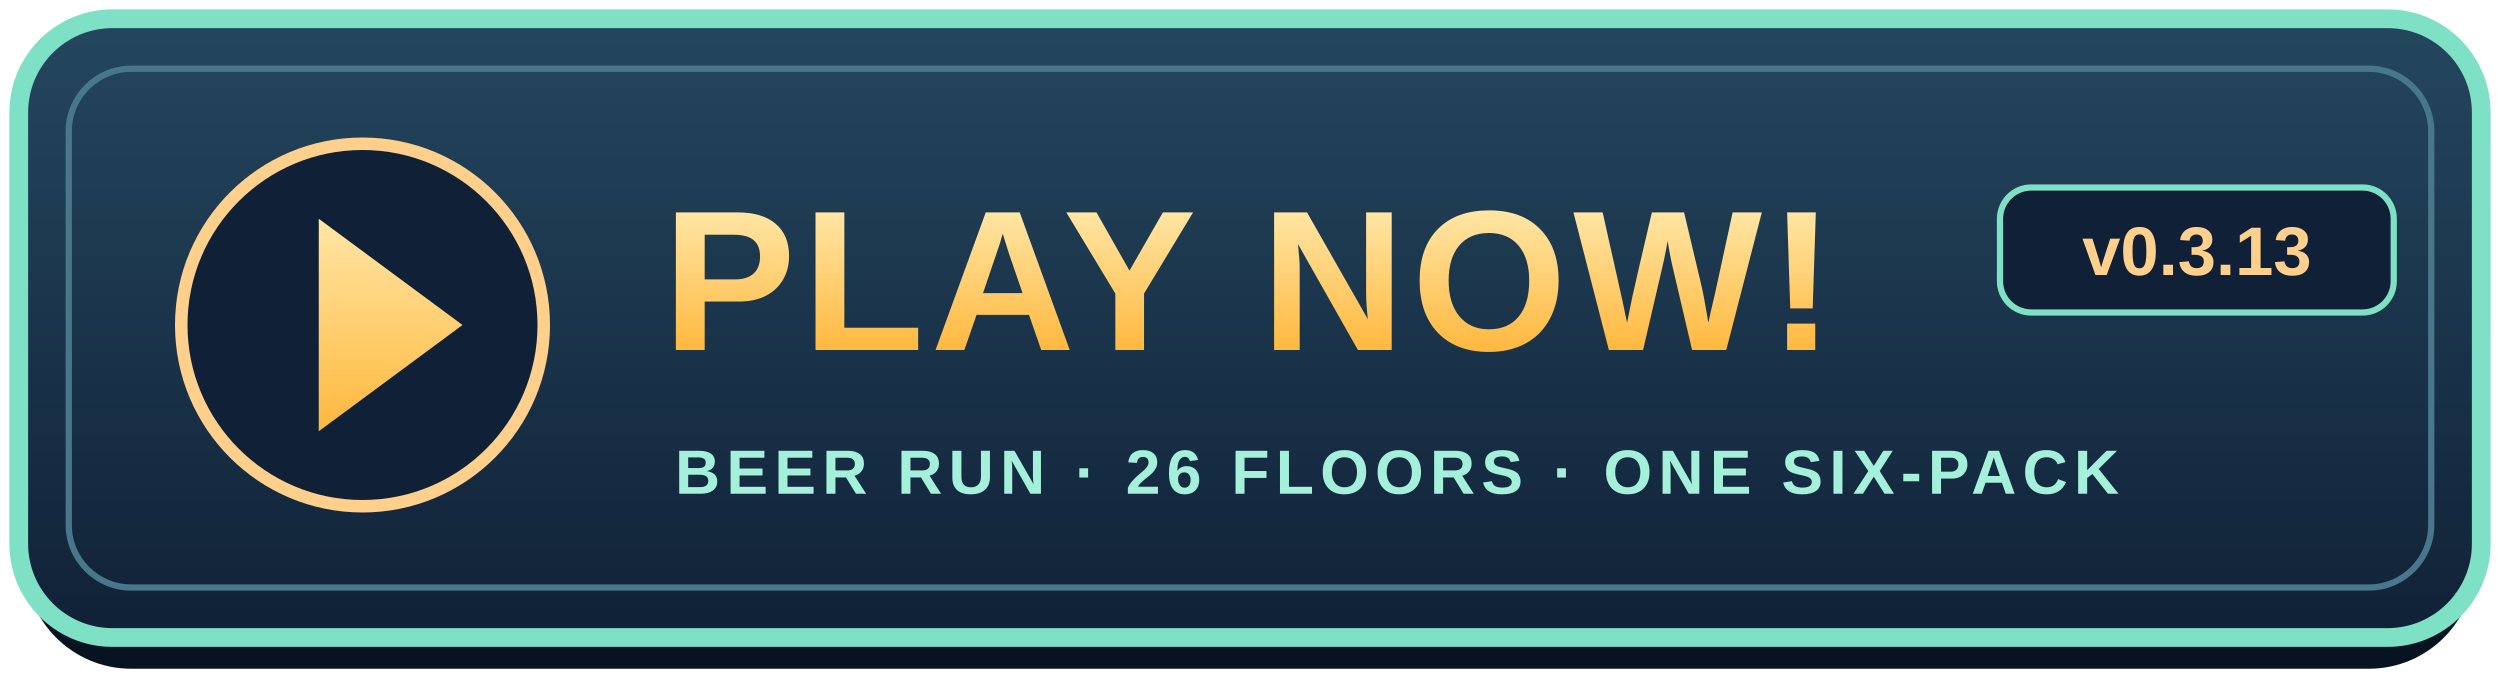
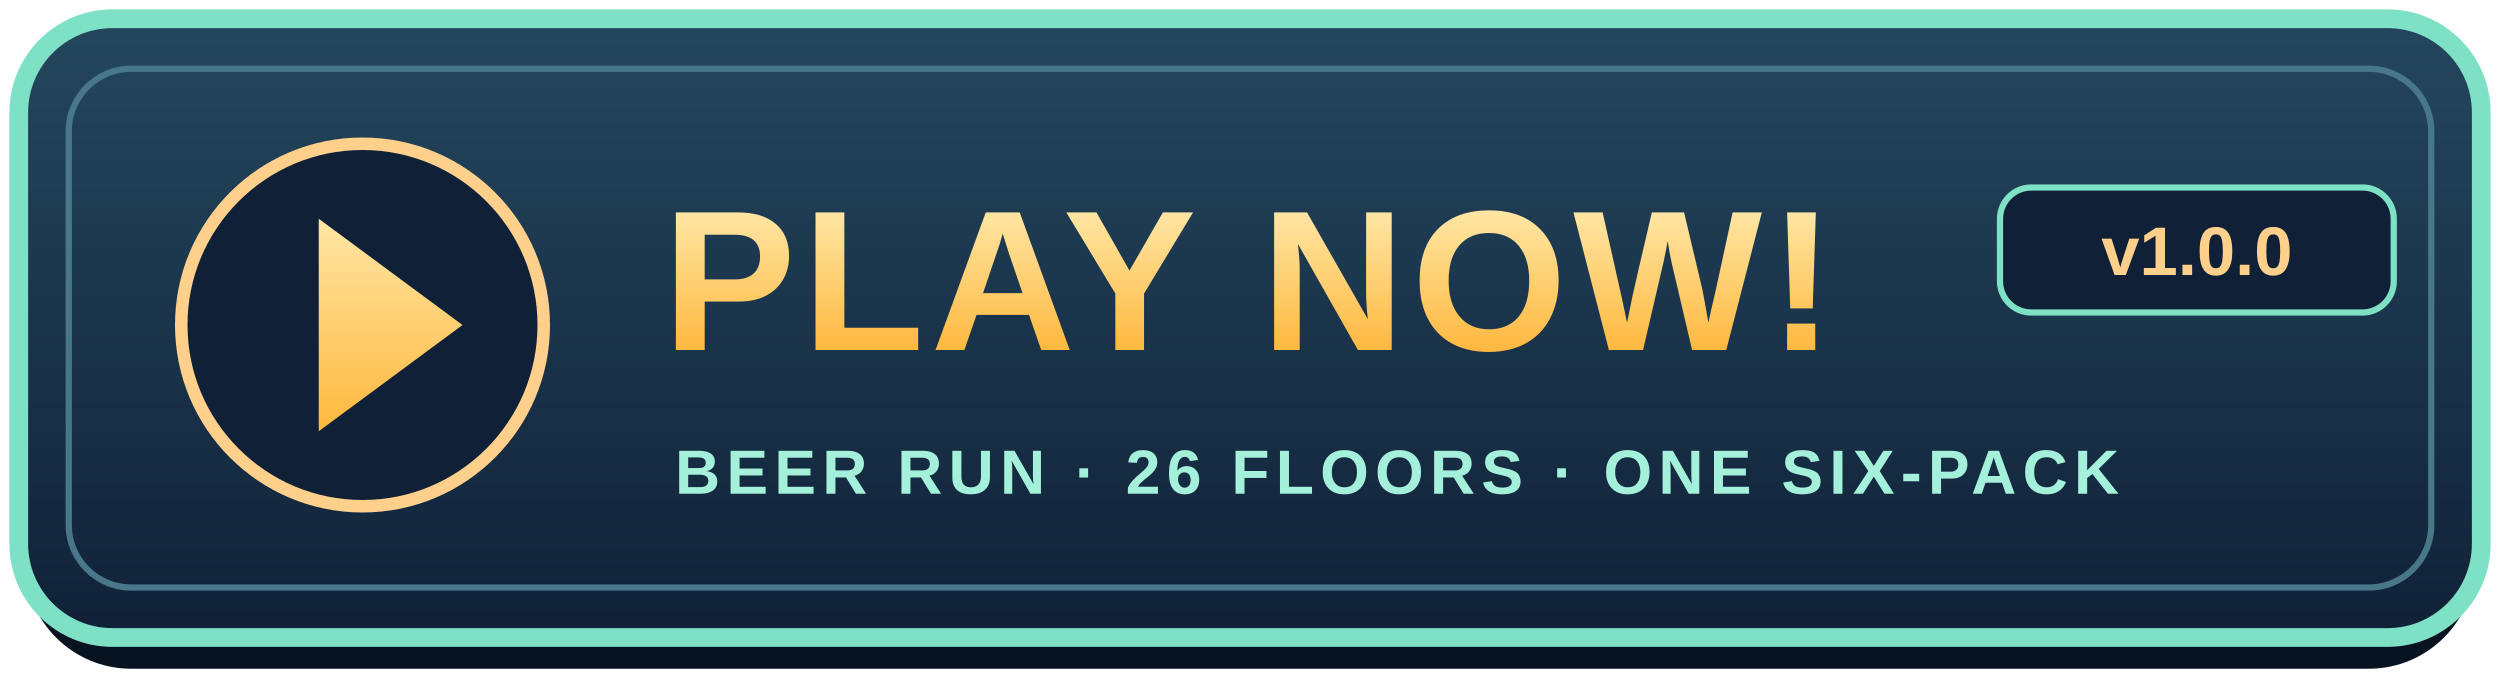
- <svg xmlns="http://www.w3.org/2000/svg" width="400" height="112" viewBox="0 0 400 112" role="img" aria-label="Play Now! Seth Happens Beer Run version 0.3.13">
+ <svg xmlns="http://www.w3.org/2000/svg" width="400" height="112" viewBox="0 0 400 112" role="img" aria-label="Play Now! Seth Happens Beer Run version 1.0.0">
  <defs>
    <linearGradient id="bg" x2="0" y2="1">
      <stop stop-color="#24475e" />
      <stop offset="1" stop-color="#102137" />
    </linearGradient>
    <linearGradient id="gold" x2="0" y2="1">
      <stop stop-color="#ffe6a5" />
      <stop offset="1" stop-color="#ffb83e" />
    </linearGradient>
  </defs>
  <rect x="4" y="9" width="392" height="98" rx="17" fill="#071321" />
  <rect x="3" y="3" width="394" height="99" rx="15" fill="url(#bg)" stroke="#7ee0c5" stroke-width="3" />
  <rect x="11" y="11" width="378" height="83" rx="10" fill="none" stroke="#48778a" />
  <circle cx="58" cy="52" r="29" fill="#102137" stroke="#ffd08b" stroke-width="2" />
  <path d="M51 35L74 52L51 69Z" fill="url(#gold)" />
  <text x="106" y="56" fill="url(#gold)" font-family="Arial,Helvetica,sans-serif" font-size="32" font-weight="900" letter-spacing="1">PLAY NOW!</text>
  <rect x="320" y="30" width="63" height="20" rx="5" fill="#102137" stroke="#7ee0c5" />
-   <text x="351.5" y="44" text-anchor="middle" fill="#ffd08b" font-family="Arial,Helvetica,sans-serif" font-size="11" font-weight="700">v0.3.13</text>
+   <text x="351.5" y="44" text-anchor="middle" fill="#ffd08b" font-family="Arial,Helvetica,sans-serif" font-size="11" font-weight="700">v1.0.0</text>
  <text x="108" y="79" fill="#a4f0da" font-family="Arial,Helvetica,sans-serif" font-size="10" font-weight="700" letter-spacing="1">BEER RUN · 26 FLOORS · ONE SIX-PACK</text>
</svg>
